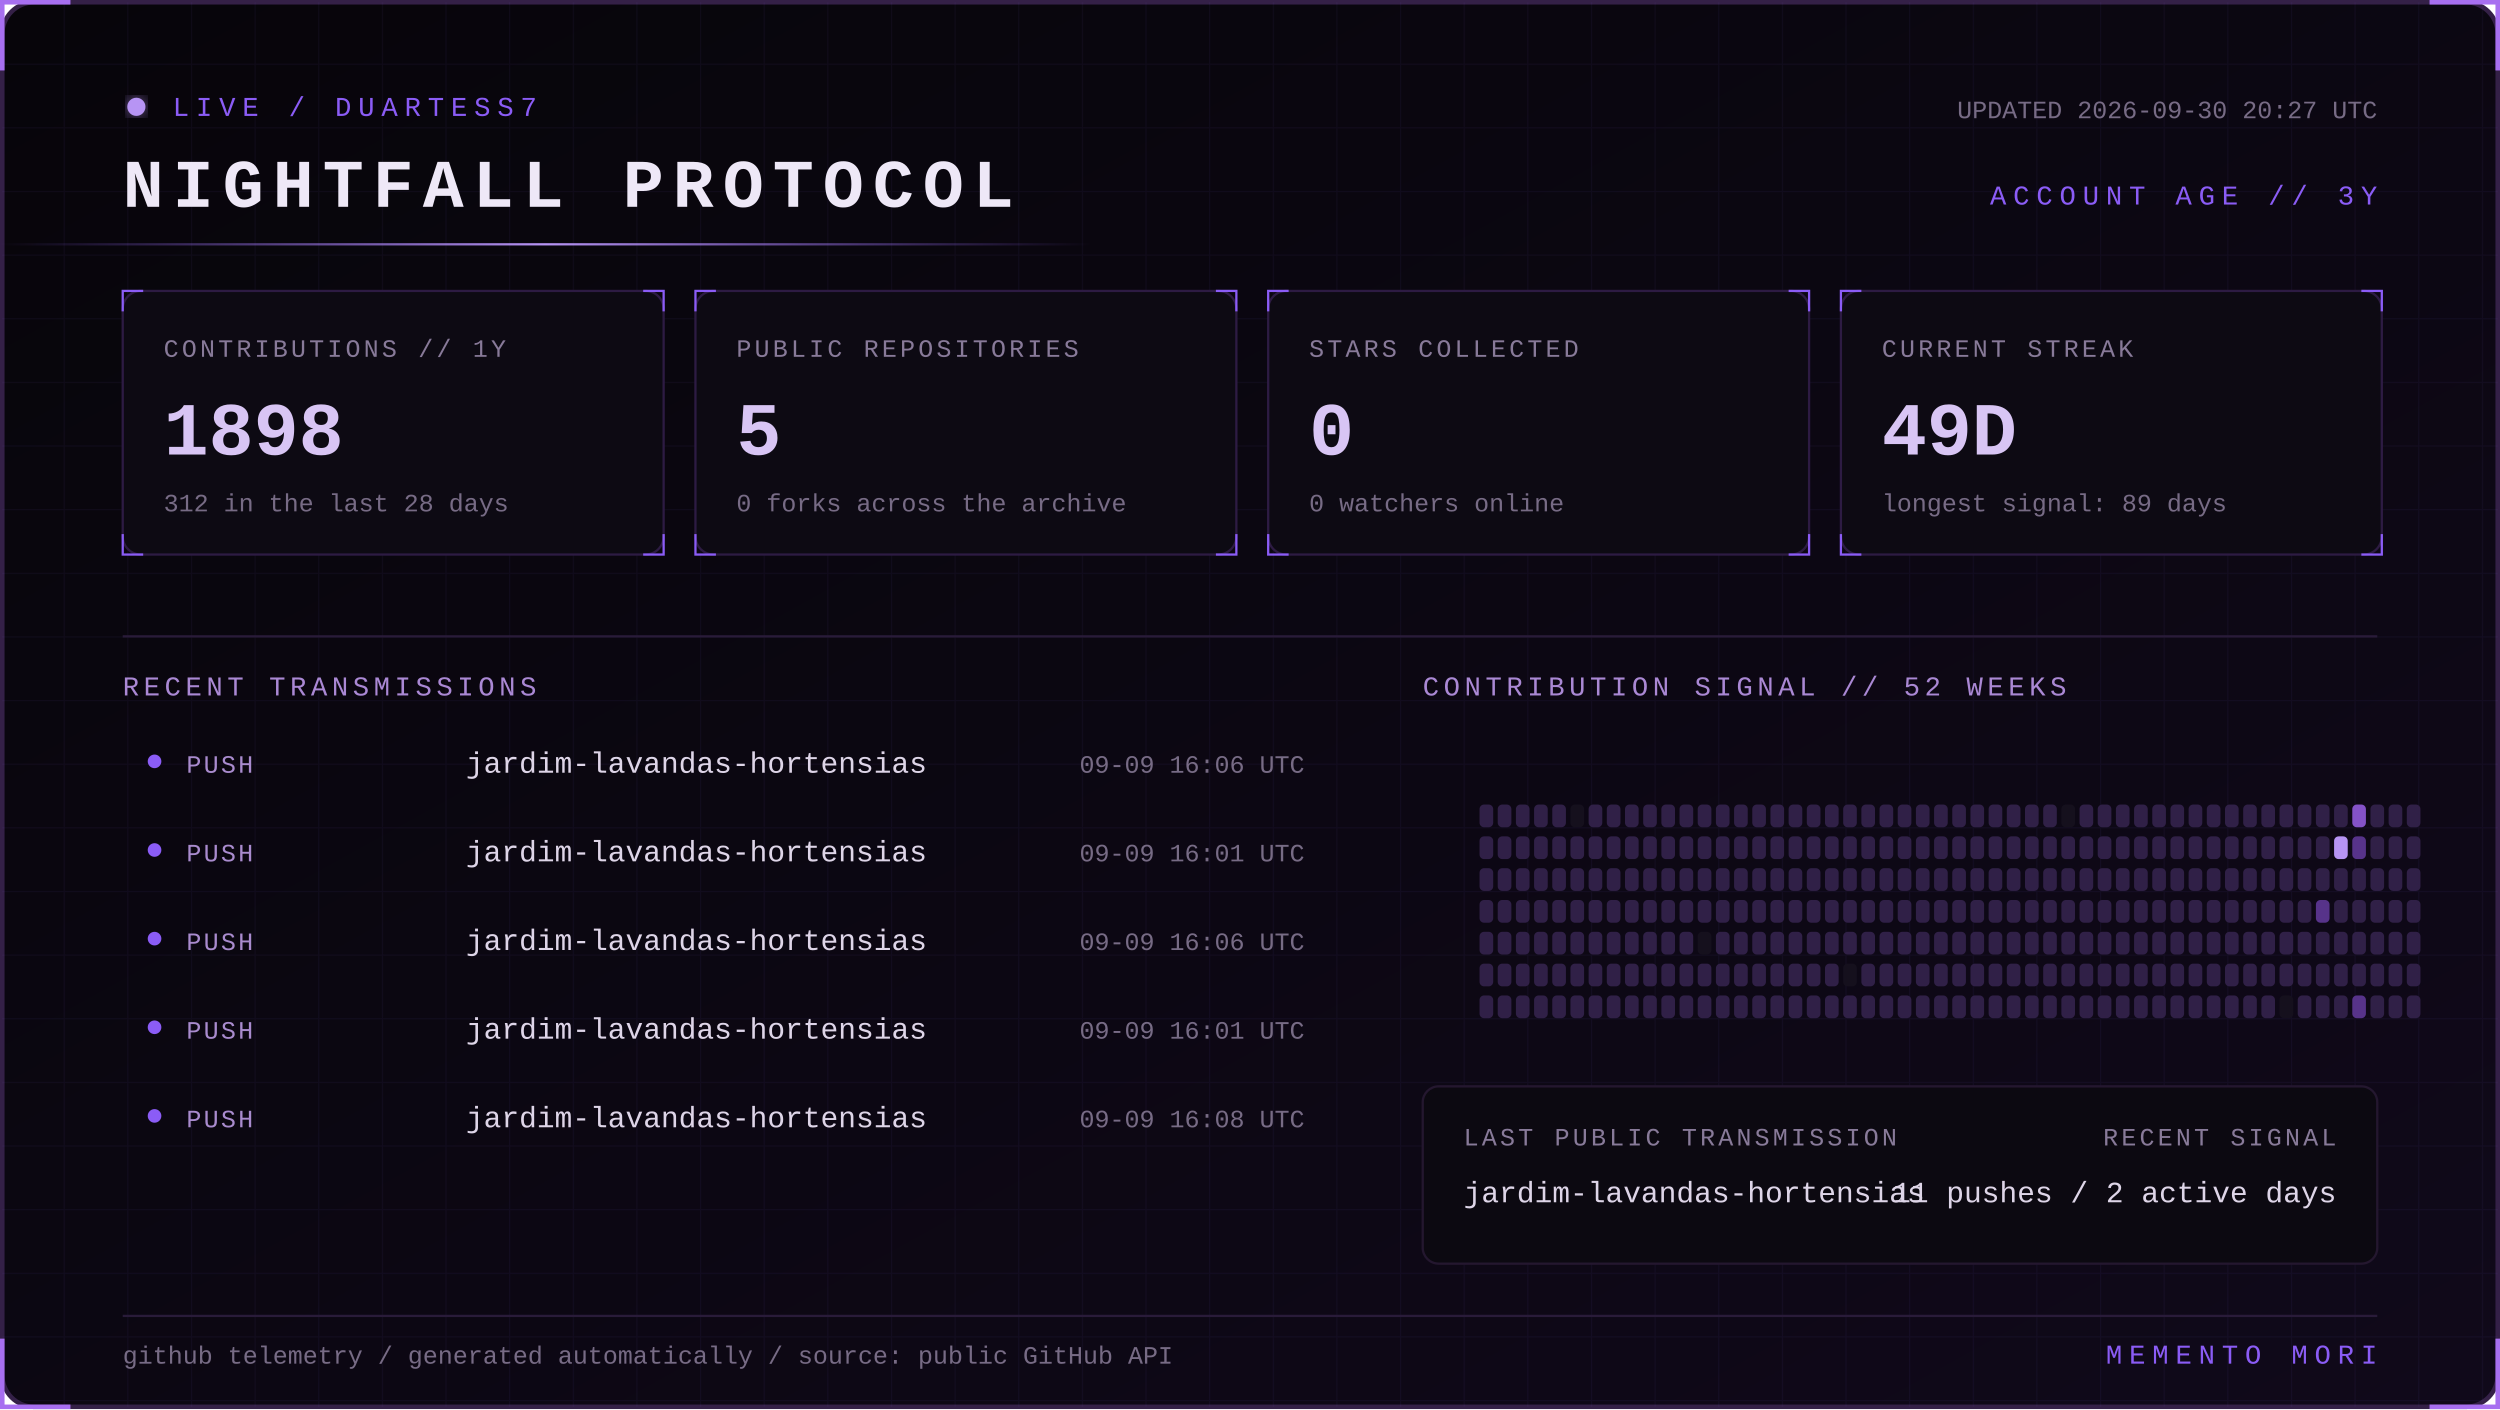
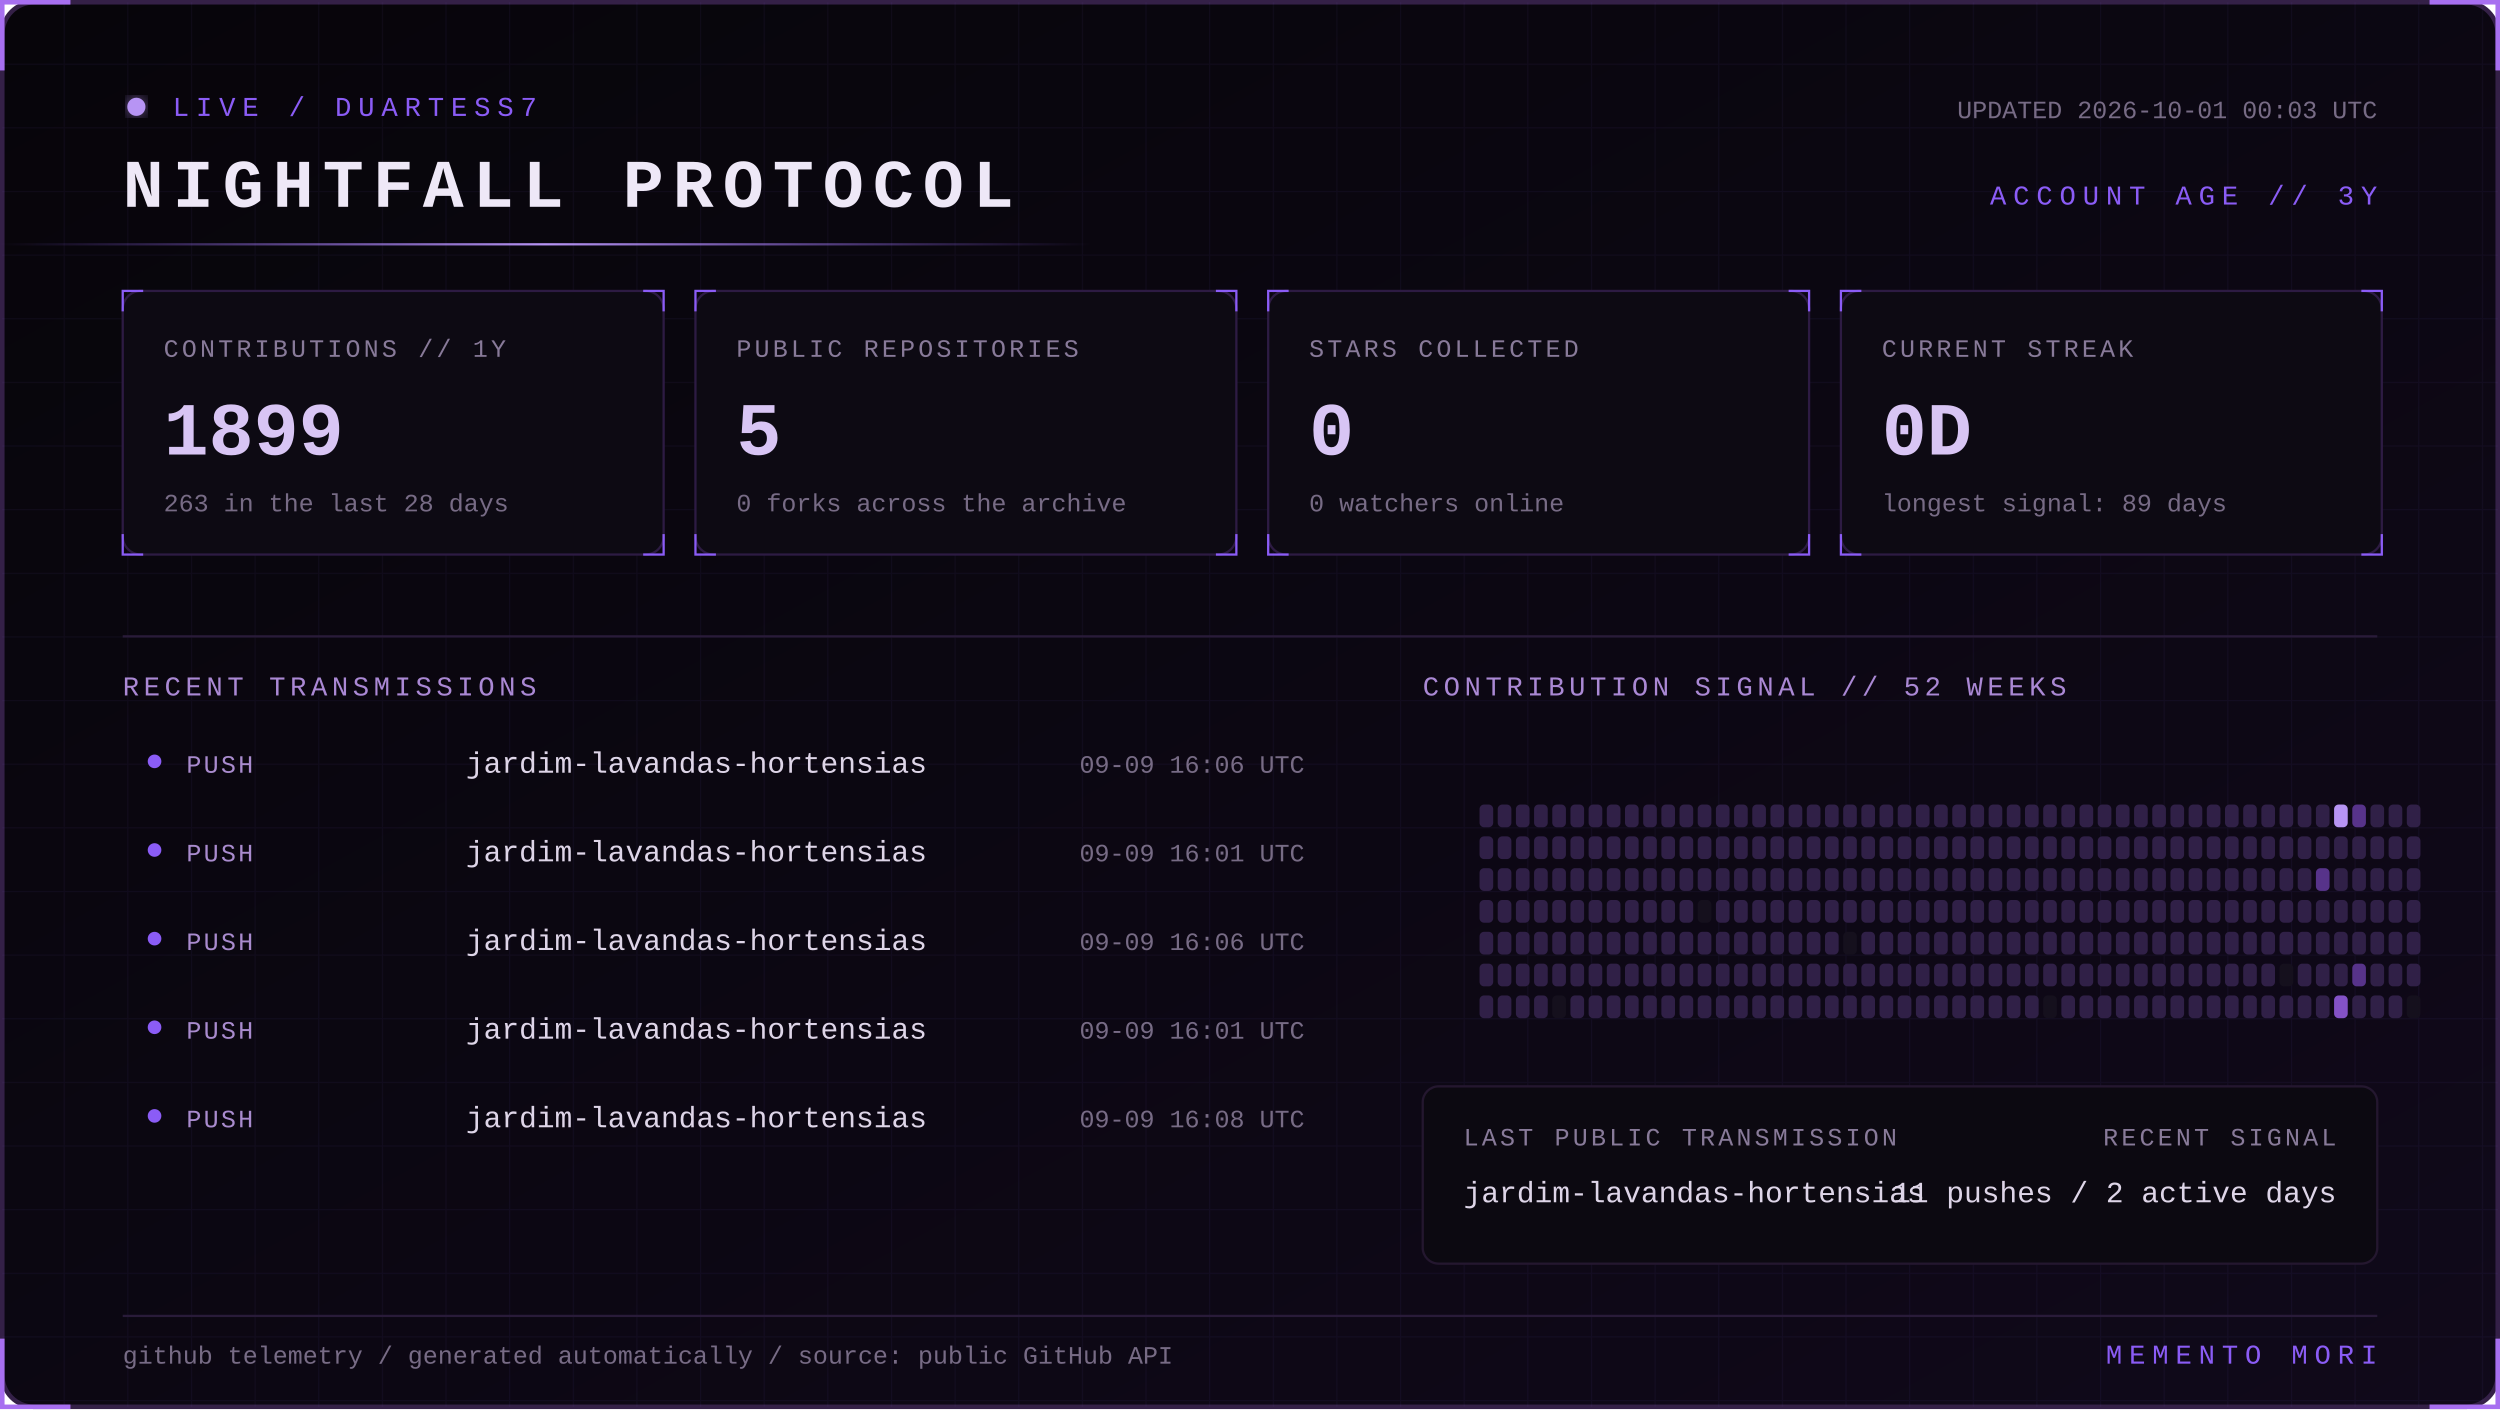
<svg xmlns="http://www.w3.org/2000/svg" width="1100" height="620" viewBox="0 0 1100 620" role="img" aria-labelledby="title desc">
  <defs>
    <linearGradient id="bg" x1="0" y1="0" x2="1" y2="1">
      <stop stop-color="#07050a" />
      <stop offset="1" stop-color="#10091a" />
    </linearGradient>
    <linearGradient id="beam">
      <stop stop-color="#8b5cf6" stop-opacity="0" />
      <stop offset=".5" stop-color="#b794f4" />
      <stop offset="1" stop-color="#8b5cf6" stop-opacity="0" />
    </linearGradient>
    <filter id="glow">
      <feGaussianBlur stdDeviation="4" result="b" />
      <feMerge>
        <feMergeNode in="b" />
        <feMergeNode in="SourceGraphic" />
      </feMerge>
    </filter>
    <pattern id="grid" width="28" height="28" patternUnits="userSpaceOnUse">
      <path d="M28 0H0V28" fill="none" stroke="#8b5cf6" stroke-opacity=".055" />
    </pattern>
    <style>
      text { font-family: Consolas, 'Courier New', monospace; }
      .kicker { fill:#8b5cf6; font-size:12px; letter-spacing:3px; }
      .title { fill:#eee8f7; font-size:30px; font-weight:700; letter-spacing:4px; }
      .label { fill:#887a99; font-size:11px; letter-spacing:1.4px; }
      .value { fill:#d8c5f4; font-size:33px; font-weight:700; }
      .detail,.pct { fill:#776b85; font-size:11px; }
      .section { fill:#aa88d4; font-size:12px; letter-spacing:2px; }
      .lang { fill:#ded5e8; font-size:13px; }
      .event { fill:#a98bce; font-size:11px; letter-spacing:1px; }
      .scan { animation:scan 5s linear infinite; }
      .blink { animation:blink 1.6s step-end infinite; }
      @keyframes scan { from { transform:translateX(-500px) } to { transform:translateX(1100px) } }
      @keyframes blink { 50% { opacity:.25 } }
    </style>
  </defs>
  <rect x="1" y="1" width="1098" height="618" rx="14" fill="url(#bg)" stroke="#342047" stroke-width="2" />
  <rect x="1" y="1" width="1098" height="618" rx="14" fill="url(#grid)" />
  <path d="M31 1H1v30 M1069 1h30v30 M1099 589v30h-30 M31 619H1v-30" stroke="#a76ff0" stroke-width="2" fill="none" />
  <g transform="translate(54 42)">
    <circle cx="6" cy="5" r="4" fill="#b794f4" filter="url(#glow)" class="blink" />
    <text x="22" y="9" class="kicker">LIVE / DUARTESS7</text>
    <text y="49" class="title">NIGHTFALL PROTOCOL</text>
-     <text x="992" y="10" text-anchor="end" class="detail">UPDATED 2026-09-30 20:27 UTC</text>
+     <text x="992" y="10" text-anchor="end" class="detail">UPDATED 2026-10-01 00:03 UTC</text>
    <text x="992" y="48" text-anchor="end" class="kicker">ACCOUNT AGE // 3Y</text>
  </g>
  <rect y="107" width="480" height="1" fill="url(#beam)" class="scan" />
  <g transform="translate(54 128)">
    <rect width="238" height="116" rx="8" fill="#0d0a13" stroke="#2d1b43" />
    <path d="M0 9V0h9 M229 0h9v9 M238 107v9h-9 M9 116H0v-9" stroke="#8b5cf6" fill="none" />
    <text x="18" y="29" class="label">CONTRIBUTIONS // 1Y</text>
-     <text x="18" y="72" class="value">1898</text>
-     <text x="18" y="97" class="detail">312 in the last 28 days</text>
+     <text x="18" y="72" class="value">1899</text>
+     <text x="18" y="97" class="detail">263 in the last 28 days</text>
  </g>
  <g transform="translate(306 128)">
    <rect width="238" height="116" rx="8" fill="#0d0a13" stroke="#2d1b43" />
    <path d="M0 9V0h9 M229 0h9v9 M238 107v9h-9 M9 116H0v-9" stroke="#8b5cf6" fill="none" />
    <text x="18" y="29" class="label">PUBLIC REPOSITORIES</text>
    <text x="18" y="72" class="value">5</text>
    <text x="18" y="97" class="detail">0 forks across the archive</text>
  </g>
  <g transform="translate(558 128)">
    <rect width="238" height="116" rx="8" fill="#0d0a13" stroke="#2d1b43" />
    <path d="M0 9V0h9 M229 0h9v9 M238 107v9h-9 M9 116H0v-9" stroke="#8b5cf6" fill="none" />
    <text x="18" y="29" class="label">STARS COLLECTED</text>
    <text x="18" y="72" class="value">0</text>
    <text x="18" y="97" class="detail">0 watchers online</text>
  </g>
  <g transform="translate(810 128)">
    <rect width="238" height="116" rx="8" fill="#0d0a13" stroke="#2d1b43" />
    <path d="M0 9V0h9 M229 0h9v9 M238 107v9h-9 M9 116H0v-9" stroke="#8b5cf6" fill="none" />
    <text x="18" y="29" class="label">CURRENT STREAK</text>
-     <text x="18" y="72" class="value">49D</text>
+     <text x="18" y="72" class="value">0D</text>
    <text x="18" y="97" class="detail">longest signal: 89 days</text>
  </g>
  <path d="M54 280H1046" stroke="#291b39" />
  <text x="54" y="306" class="section">RECENT TRANSMISSIONS</text>
  <text x="626" y="306" class="section">CONTRIBUTION SIGNAL // 52 WEEKS</text>
  <circle cx="68" cy="335" r="3" fill="#8b5cf6" />
  <text x="82" y="340" class="event">PUSH</text>
  <text x="205" y="340" class="lang">jardim-lavandas-hortensias</text>
  <text x="574" y="340" text-anchor="end" class="pct">09-09 16:06 UTC</text>
  <circle cx="68" cy="374" r="3" fill="#8b5cf6" />
  <text x="82" y="379" class="event">PUSH</text>
  <text x="205" y="379" class="lang">jardim-lavandas-hortensias</text>
  <text x="574" y="379" text-anchor="end" class="pct">09-09 16:01 UTC</text>
  <circle cx="68" cy="413" r="3" fill="#8b5cf6" />
  <text x="82" y="418" class="event">PUSH</text>
  <text x="205" y="418" class="lang">jardim-lavandas-hortensias</text>
  <text x="574" y="418" text-anchor="end" class="pct">09-09 16:06 UTC</text>
  <circle cx="68" cy="452" r="3" fill="#8b5cf6" />
  <text x="82" y="457" class="event">PUSH</text>
  <text x="205" y="457" class="lang">jardim-lavandas-hortensias</text>
  <text x="574" y="457" text-anchor="end" class="pct">09-09 16:01 UTC</text>
  <circle cx="68" cy="491" r="3" fill="#8b5cf6" />
  <text x="82" y="496" class="event">PUSH</text>
  <text x="205" y="496" class="lang">jardim-lavandas-hortensias</text>
  <text x="574" y="496" text-anchor="end" class="pct">09-09 16:08 UTC</text>
  <g>
    <rect x="651" y="354" width="6" height="10" rx="2" fill="#302047" />
    <rect x="651" y="368" width="6" height="10" rx="2" fill="#302047" />
    <rect x="651" y="382" width="6" height="10" rx="2" fill="#302047" />
    <rect x="651" y="396" width="6" height="10" rx="2" fill="#302047" />
    <rect x="651" y="410" width="6" height="10" rx="2" fill="#302047" />
    <rect x="651" y="424" width="6" height="10" rx="2" fill="#302047" />
    <rect x="651" y="438" width="6" height="10" rx="2" fill="#302047" />
    <rect x="659" y="354" width="6" height="10" rx="2" fill="#302047" />
    <rect x="659" y="368" width="6" height="10" rx="2" fill="#302047" />
    <rect x="659" y="382" width="6" height="10" rx="2" fill="#302047" />
    <rect x="659" y="396" width="6" height="10" rx="2" fill="#302047" />
    <rect x="659" y="410" width="6" height="10" rx="2" fill="#302047" />
    <rect x="659" y="424" width="6" height="10" rx="2" fill="#302047" />
    <rect x="659" y="438" width="6" height="10" rx="2" fill="#302047" />
    <rect x="667" y="354" width="6" height="10" rx="2" fill="#302047" />
    <rect x="667" y="368" width="6" height="10" rx="2" fill="#302047" />
    <rect x="667" y="382" width="6" height="10" rx="2" fill="#302047" />
    <rect x="667" y="396" width="6" height="10" rx="2" fill="#302047" />
    <rect x="667" y="410" width="6" height="10" rx="2" fill="#302047" />
    <rect x="667" y="424" width="6" height="10" rx="2" fill="#302047" />
    <rect x="667" y="438" width="6" height="10" rx="2" fill="#302047" />
    <rect x="675" y="354" width="6" height="10" rx="2" fill="#302047" />
    <rect x="675" y="368" width="6" height="10" rx="2" fill="#302047" />
    <rect x="675" y="382" width="6" height="10" rx="2" fill="#302047" />
    <rect x="675" y="396" width="6" height="10" rx="2" fill="#302047" />
    <rect x="675" y="410" width="6" height="10" rx="2" fill="#302047" />
    <rect x="675" y="424" width="6" height="10" rx="2" fill="#302047" />
    <rect x="675" y="438" width="6" height="10" rx="2" fill="#302047" />
    <rect x="683" y="354" width="6" height="10" rx="2" fill="#302047" />
    <rect x="683" y="368" width="6" height="10" rx="2" fill="#302047" />
    <rect x="683" y="382" width="6" height="10" rx="2" fill="#302047" />
    <rect x="683" y="396" width="6" height="10" rx="2" fill="#302047" />
    <rect x="683" y="410" width="6" height="10" rx="2" fill="#302047" />
    <rect x="683" y="424" width="6" height="10" rx="2" fill="#302047" />
-     <rect x="683" y="438" width="6" height="10" rx="2" fill="#302047" />
-     <rect x="691" y="354" width="6" height="10" rx="2" fill="#15101d" />
+     <rect x="683" y="438" width="6" height="10" rx="2" fill="#15101d" />
+     <rect x="691" y="354" width="6" height="10" rx="2" fill="#302047" />
    <rect x="691" y="368" width="6" height="10" rx="2" fill="#302047" />
    <rect x="691" y="382" width="6" height="10" rx="2" fill="#302047" />
    <rect x="691" y="396" width="6" height="10" rx="2" fill="#302047" />
    <rect x="691" y="410" width="6" height="10" rx="2" fill="#302047" />
    <rect x="691" y="424" width="6" height="10" rx="2" fill="#302047" />
    <rect x="691" y="438" width="6" height="10" rx="2" fill="#302047" />
    <rect x="699" y="354" width="6" height="10" rx="2" fill="#302047" />
    <rect x="699" y="368" width="6" height="10" rx="2" fill="#302047" />
    <rect x="699" y="382" width="6" height="10" rx="2" fill="#302047" />
    <rect x="699" y="396" width="6" height="10" rx="2" fill="#302047" />
    <rect x="699" y="410" width="6" height="10" rx="2" fill="#302047" />
    <rect x="699" y="424" width="6" height="10" rx="2" fill="#302047" />
    <rect x="699" y="438" width="6" height="10" rx="2" fill="#302047" />
    <rect x="707" y="354" width="6" height="10" rx="2" fill="#302047" />
    <rect x="707" y="368" width="6" height="10" rx="2" fill="#302047" />
    <rect x="707" y="382" width="6" height="10" rx="2" fill="#302047" />
    <rect x="707" y="396" width="6" height="10" rx="2" fill="#302047" />
    <rect x="707" y="410" width="6" height="10" rx="2" fill="#302047" />
    <rect x="707" y="424" width="6" height="10" rx="2" fill="#302047" />
    <rect x="707" y="438" width="6" height="10" rx="2" fill="#302047" />
    <rect x="715" y="354" width="6" height="10" rx="2" fill="#302047" />
    <rect x="715" y="368" width="6" height="10" rx="2" fill="#302047" />
    <rect x="715" y="382" width="6" height="10" rx="2" fill="#302047" />
    <rect x="715" y="396" width="6" height="10" rx="2" fill="#302047" />
    <rect x="715" y="410" width="6" height="10" rx="2" fill="#302047" />
    <rect x="715" y="424" width="6" height="10" rx="2" fill="#302047" />
    <rect x="715" y="438" width="6" height="10" rx="2" fill="#302047" />
    <rect x="723" y="354" width="6" height="10" rx="2" fill="#302047" />
    <rect x="723" y="368" width="6" height="10" rx="2" fill="#302047" />
    <rect x="723" y="382" width="6" height="10" rx="2" fill="#302047" />
    <rect x="723" y="396" width="6" height="10" rx="2" fill="#302047" />
    <rect x="723" y="410" width="6" height="10" rx="2" fill="#302047" />
    <rect x="723" y="424" width="6" height="10" rx="2" fill="#302047" />
    <rect x="723" y="438" width="6" height="10" rx="2" fill="#302047" />
    <rect x="731" y="354" width="6" height="10" rx="2" fill="#302047" />
    <rect x="731" y="368" width="6" height="10" rx="2" fill="#302047" />
    <rect x="731" y="382" width="6" height="10" rx="2" fill="#302047" />
    <rect x="731" y="396" width="6" height="10" rx="2" fill="#302047" />
    <rect x="731" y="410" width="6" height="10" rx="2" fill="#302047" />
    <rect x="731" y="424" width="6" height="10" rx="2" fill="#302047" />
    <rect x="731" y="438" width="6" height="10" rx="2" fill="#302047" />
    <rect x="739" y="354" width="6" height="10" rx="2" fill="#302047" />
    <rect x="739" y="368" width="6" height="10" rx="2" fill="#302047" />
    <rect x="739" y="382" width="6" height="10" rx="2" fill="#302047" />
    <rect x="739" y="396" width="6" height="10" rx="2" fill="#302047" />
    <rect x="739" y="410" width="6" height="10" rx="2" fill="#302047" />
    <rect x="739" y="424" width="6" height="10" rx="2" fill="#302047" />
    <rect x="739" y="438" width="6" height="10" rx="2" fill="#302047" />
    <rect x="747" y="354" width="6" height="10" rx="2" fill="#302047" />
    <rect x="747" y="368" width="6" height="10" rx="2" fill="#302047" />
    <rect x="747" y="382" width="6" height="10" rx="2" fill="#302047" />
-     <rect x="747" y="396" width="6" height="10" rx="2" fill="#302047" />
-     <rect x="747" y="410" width="6" height="10" rx="2" fill="#15101d" />
+     <rect x="747" y="396" width="6" height="10" rx="2" fill="#15101d" />
+     <rect x="747" y="410" width="6" height="10" rx="2" fill="#302047" />
    <rect x="747" y="424" width="6" height="10" rx="2" fill="#302047" />
    <rect x="747" y="438" width="6" height="10" rx="2" fill="#302047" />
    <rect x="755" y="354" width="6" height="10" rx="2" fill="#302047" />
    <rect x="755" y="368" width="6" height="10" rx="2" fill="#302047" />
    <rect x="755" y="382" width="6" height="10" rx="2" fill="#302047" />
    <rect x="755" y="396" width="6" height="10" rx="2" fill="#302047" />
    <rect x="755" y="410" width="6" height="10" rx="2" fill="#302047" />
    <rect x="755" y="424" width="6" height="10" rx="2" fill="#302047" />
    <rect x="755" y="438" width="6" height="10" rx="2" fill="#302047" />
    <rect x="763" y="354" width="6" height="10" rx="2" fill="#302047" />
    <rect x="763" y="368" width="6" height="10" rx="2" fill="#302047" />
    <rect x="763" y="382" width="6" height="10" rx="2" fill="#302047" />
    <rect x="763" y="396" width="6" height="10" rx="2" fill="#302047" />
    <rect x="763" y="410" width="6" height="10" rx="2" fill="#302047" />
    <rect x="763" y="424" width="6" height="10" rx="2" fill="#302047" />
    <rect x="763" y="438" width="6" height="10" rx="2" fill="#302047" />
    <rect x="771" y="354" width="6" height="10" rx="2" fill="#302047" />
    <rect x="771" y="368" width="6" height="10" rx="2" fill="#302047" />
    <rect x="771" y="382" width="6" height="10" rx="2" fill="#302047" />
    <rect x="771" y="396" width="6" height="10" rx="2" fill="#302047" />
    <rect x="771" y="410" width="6" height="10" rx="2" fill="#302047" />
    <rect x="771" y="424" width="6" height="10" rx="2" fill="#302047" />
    <rect x="771" y="438" width="6" height="10" rx="2" fill="#302047" />
    <rect x="779" y="354" width="6" height="10" rx="2" fill="#302047" />
    <rect x="779" y="368" width="6" height="10" rx="2" fill="#302047" />
    <rect x="779" y="382" width="6" height="10" rx="2" fill="#302047" />
    <rect x="779" y="396" width="6" height="10" rx="2" fill="#302047" />
    <rect x="779" y="410" width="6" height="10" rx="2" fill="#302047" />
    <rect x="779" y="424" width="6" height="10" rx="2" fill="#302047" />
    <rect x="779" y="438" width="6" height="10" rx="2" fill="#302047" />
    <rect x="787" y="354" width="6" height="10" rx="2" fill="#302047" />
    <rect x="787" y="368" width="6" height="10" rx="2" fill="#302047" />
    <rect x="787" y="382" width="6" height="10" rx="2" fill="#302047" />
    <rect x="787" y="396" width="6" height="10" rx="2" fill="#302047" />
    <rect x="787" y="410" width="6" height="10" rx="2" fill="#302047" />
    <rect x="787" y="424" width="6" height="10" rx="2" fill="#302047" />
    <rect x="787" y="438" width="6" height="10" rx="2" fill="#302047" />
    <rect x="795" y="354" width="6" height="10" rx="2" fill="#302047" />
    <rect x="795" y="368" width="6" height="10" rx="2" fill="#302047" />
    <rect x="795" y="382" width="6" height="10" rx="2" fill="#302047" />
    <rect x="795" y="396" width="6" height="10" rx="2" fill="#302047" />
    <rect x="795" y="410" width="6" height="10" rx="2" fill="#302047" />
    <rect x="795" y="424" width="6" height="10" rx="2" fill="#302047" />
    <rect x="795" y="438" width="6" height="10" rx="2" fill="#302047" />
    <rect x="803" y="354" width="6" height="10" rx="2" fill="#302047" />
    <rect x="803" y="368" width="6" height="10" rx="2" fill="#302047" />
    <rect x="803" y="382" width="6" height="10" rx="2" fill="#302047" />
    <rect x="803" y="396" width="6" height="10" rx="2" fill="#302047" />
    <rect x="803" y="410" width="6" height="10" rx="2" fill="#302047" />
    <rect x="803" y="424" width="6" height="10" rx="2" fill="#302047" />
    <rect x="803" y="438" width="6" height="10" rx="2" fill="#302047" />
    <rect x="811" y="354" width="6" height="10" rx="2" fill="#302047" />
    <rect x="811" y="368" width="6" height="10" rx="2" fill="#302047" />
    <rect x="811" y="382" width="6" height="10" rx="2" fill="#302047" />
    <rect x="811" y="396" width="6" height="10" rx="2" fill="#302047" />
-     <rect x="811" y="410" width="6" height="10" rx="2" fill="#302047" />
-     <rect x="811" y="424" width="6" height="10" rx="2" fill="#15101d" />
+     <rect x="811" y="410" width="6" height="10" rx="2" fill="#15101d" />
+     <rect x="811" y="424" width="6" height="10" rx="2" fill="#302047" />
    <rect x="811" y="438" width="6" height="10" rx="2" fill="#302047" />
    <rect x="819" y="354" width="6" height="10" rx="2" fill="#302047" />
    <rect x="819" y="368" width="6" height="10" rx="2" fill="#302047" />
    <rect x="819" y="382" width="6" height="10" rx="2" fill="#302047" />
    <rect x="819" y="396" width="6" height="10" rx="2" fill="#302047" />
    <rect x="819" y="410" width="6" height="10" rx="2" fill="#302047" />
    <rect x="819" y="424" width="6" height="10" rx="2" fill="#302047" />
    <rect x="819" y="438" width="6" height="10" rx="2" fill="#302047" />
    <rect x="827" y="354" width="6" height="10" rx="2" fill="#302047" />
    <rect x="827" y="368" width="6" height="10" rx="2" fill="#302047" />
    <rect x="827" y="382" width="6" height="10" rx="2" fill="#302047" />
    <rect x="827" y="396" width="6" height="10" rx="2" fill="#302047" />
    <rect x="827" y="410" width="6" height="10" rx="2" fill="#302047" />
    <rect x="827" y="424" width="6" height="10" rx="2" fill="#302047" />
    <rect x="827" y="438" width="6" height="10" rx="2" fill="#302047" />
    <rect x="835" y="354" width="6" height="10" rx="2" fill="#302047" />
    <rect x="835" y="368" width="6" height="10" rx="2" fill="#302047" />
    <rect x="835" y="382" width="6" height="10" rx="2" fill="#302047" />
    <rect x="835" y="396" width="6" height="10" rx="2" fill="#302047" />
    <rect x="835" y="410" width="6" height="10" rx="2" fill="#302047" />
    <rect x="835" y="424" width="6" height="10" rx="2" fill="#302047" />
    <rect x="835" y="438" width="6" height="10" rx="2" fill="#302047" />
    <rect x="843" y="354" width="6" height="10" rx="2" fill="#302047" />
    <rect x="843" y="368" width="6" height="10" rx="2" fill="#302047" />
    <rect x="843" y="382" width="6" height="10" rx="2" fill="#302047" />
    <rect x="843" y="396" width="6" height="10" rx="2" fill="#302047" />
    <rect x="843" y="410" width="6" height="10" rx="2" fill="#302047" />
    <rect x="843" y="424" width="6" height="10" rx="2" fill="#302047" />
    <rect x="843" y="438" width="6" height="10" rx="2" fill="#302047" />
    <rect x="851" y="354" width="6" height="10" rx="2" fill="#302047" />
    <rect x="851" y="368" width="6" height="10" rx="2" fill="#302047" />
    <rect x="851" y="382" width="6" height="10" rx="2" fill="#302047" />
    <rect x="851" y="396" width="6" height="10" rx="2" fill="#302047" />
    <rect x="851" y="410" width="6" height="10" rx="2" fill="#302047" />
    <rect x="851" y="424" width="6" height="10" rx="2" fill="#302047" />
    <rect x="851" y="438" width="6" height="10" rx="2" fill="#302047" />
    <rect x="859" y="354" width="6" height="10" rx="2" fill="#302047" />
    <rect x="859" y="368" width="6" height="10" rx="2" fill="#302047" />
    <rect x="859" y="382" width="6" height="10" rx="2" fill="#302047" />
    <rect x="859" y="396" width="6" height="10" rx="2" fill="#302047" />
    <rect x="859" y="410" width="6" height="10" rx="2" fill="#302047" />
    <rect x="859" y="424" width="6" height="10" rx="2" fill="#302047" />
    <rect x="859" y="438" width="6" height="10" rx="2" fill="#302047" />
    <rect x="867" y="354" width="6" height="10" rx="2" fill="#302047" />
    <rect x="867" y="368" width="6" height="10" rx="2" fill="#302047" />
    <rect x="867" y="382" width="6" height="10" rx="2" fill="#302047" />
    <rect x="867" y="396" width="6" height="10" rx="2" fill="#302047" />
    <rect x="867" y="410" width="6" height="10" rx="2" fill="#302047" />
    <rect x="867" y="424" width="6" height="10" rx="2" fill="#302047" />
    <rect x="867" y="438" width="6" height="10" rx="2" fill="#302047" />
    <rect x="875" y="354" width="6" height="10" rx="2" fill="#302047" />
    <rect x="875" y="368" width="6" height="10" rx="2" fill="#302047" />
    <rect x="875" y="382" width="6" height="10" rx="2" fill="#302047" />
    <rect x="875" y="396" width="6" height="10" rx="2" fill="#302047" />
    <rect x="875" y="410" width="6" height="10" rx="2" fill="#302047" />
    <rect x="875" y="424" width="6" height="10" rx="2" fill="#302047" />
    <rect x="875" y="438" width="6" height="10" rx="2" fill="#302047" />
    <rect x="883" y="354" width="6" height="10" rx="2" fill="#302047" />
    <rect x="883" y="368" width="6" height="10" rx="2" fill="#302047" />
    <rect x="883" y="382" width="6" height="10" rx="2" fill="#302047" />
    <rect x="883" y="396" width="6" height="10" rx="2" fill="#302047" />
    <rect x="883" y="410" width="6" height="10" rx="2" fill="#302047" />
    <rect x="883" y="424" width="6" height="10" rx="2" fill="#302047" />
    <rect x="883" y="438" width="6" height="10" rx="2" fill="#302047" />
    <rect x="891" y="354" width="6" height="10" rx="2" fill="#302047" />
    <rect x="891" y="368" width="6" height="10" rx="2" fill="#302047" />
    <rect x="891" y="382" width="6" height="10" rx="2" fill="#302047" />
    <rect x="891" y="396" width="6" height="10" rx="2" fill="#302047" />
    <rect x="891" y="410" width="6" height="10" rx="2" fill="#302047" />
    <rect x="891" y="424" width="6" height="10" rx="2" fill="#302047" />
    <rect x="891" y="438" width="6" height="10" rx="2" fill="#302047" />
    <rect x="899" y="354" width="6" height="10" rx="2" fill="#302047" />
    <rect x="899" y="368" width="6" height="10" rx="2" fill="#302047" />
    <rect x="899" y="382" width="6" height="10" rx="2" fill="#302047" />
    <rect x="899" y="396" width="6" height="10" rx="2" fill="#302047" />
    <rect x="899" y="410" width="6" height="10" rx="2" fill="#302047" />
    <rect x="899" y="424" width="6" height="10" rx="2" fill="#302047" />
-     <rect x="899" y="438" width="6" height="10" rx="2" fill="#302047" />
-     <rect x="907" y="354" width="6" height="10" rx="2" fill="#15101d" />
+     <rect x="899" y="438" width="6" height="10" rx="2" fill="#15101d" />
+     <rect x="907" y="354" width="6" height="10" rx="2" fill="#302047" />
    <rect x="907" y="368" width="6" height="10" rx="2" fill="#302047" />
    <rect x="907" y="382" width="6" height="10" rx="2" fill="#302047" />
    <rect x="907" y="396" width="6" height="10" rx="2" fill="#302047" />
    <rect x="907" y="410" width="6" height="10" rx="2" fill="#302047" />
    <rect x="907" y="424" width="6" height="10" rx="2" fill="#302047" />
    <rect x="907" y="438" width="6" height="10" rx="2" fill="#302047" />
    <rect x="915" y="354" width="6" height="10" rx="2" fill="#302047" />
    <rect x="915" y="368" width="6" height="10" rx="2" fill="#302047" />
    <rect x="915" y="382" width="6" height="10" rx="2" fill="#302047" />
    <rect x="915" y="396" width="6" height="10" rx="2" fill="#302047" />
    <rect x="915" y="410" width="6" height="10" rx="2" fill="#302047" />
    <rect x="915" y="424" width="6" height="10" rx="2" fill="#302047" />
    <rect x="915" y="438" width="6" height="10" rx="2" fill="#302047" />
    <rect x="923" y="354" width="6" height="10" rx="2" fill="#302047" />
    <rect x="923" y="368" width="6" height="10" rx="2" fill="#302047" />
    <rect x="923" y="382" width="6" height="10" rx="2" fill="#302047" />
    <rect x="923" y="396" width="6" height="10" rx="2" fill="#302047" />
    <rect x="923" y="410" width="6" height="10" rx="2" fill="#302047" />
    <rect x="923" y="424" width="6" height="10" rx="2" fill="#302047" />
    <rect x="923" y="438" width="6" height="10" rx="2" fill="#302047" />
    <rect x="931" y="354" width="6" height="10" rx="2" fill="#302047" />
    <rect x="931" y="368" width="6" height="10" rx="2" fill="#302047" />
    <rect x="931" y="382" width="6" height="10" rx="2" fill="#302047" />
    <rect x="931" y="396" width="6" height="10" rx="2" fill="#302047" />
    <rect x="931" y="410" width="6" height="10" rx="2" fill="#302047" />
    <rect x="931" y="424" width="6" height="10" rx="2" fill="#302047" />
    <rect x="931" y="438" width="6" height="10" rx="2" fill="#302047" />
    <rect x="939" y="354" width="6" height="10" rx="2" fill="#302047" />
    <rect x="939" y="368" width="6" height="10" rx="2" fill="#302047" />
    <rect x="939" y="382" width="6" height="10" rx="2" fill="#302047" />
    <rect x="939" y="396" width="6" height="10" rx="2" fill="#302047" />
    <rect x="939" y="410" width="6" height="10" rx="2" fill="#302047" />
    <rect x="939" y="424" width="6" height="10" rx="2" fill="#302047" />
    <rect x="939" y="438" width="6" height="10" rx="2" fill="#302047" />
    <rect x="947" y="354" width="6" height="10" rx="2" fill="#302047" />
    <rect x="947" y="368" width="6" height="10" rx="2" fill="#302047" />
    <rect x="947" y="382" width="6" height="10" rx="2" fill="#302047" />
    <rect x="947" y="396" width="6" height="10" rx="2" fill="#302047" />
    <rect x="947" y="410" width="6" height="10" rx="2" fill="#302047" />
    <rect x="947" y="424" width="6" height="10" rx="2" fill="#302047" />
    <rect x="947" y="438" width="6" height="10" rx="2" fill="#302047" />
    <rect x="955" y="354" width="6" height="10" rx="2" fill="#302047" />
    <rect x="955" y="368" width="6" height="10" rx="2" fill="#302047" />
    <rect x="955" y="382" width="6" height="10" rx="2" fill="#302047" />
    <rect x="955" y="396" width="6" height="10" rx="2" fill="#302047" />
    <rect x="955" y="410" width="6" height="10" rx="2" fill="#302047" />
    <rect x="955" y="424" width="6" height="10" rx="2" fill="#302047" />
    <rect x="955" y="438" width="6" height="10" rx="2" fill="#302047" />
    <rect x="963" y="354" width="6" height="10" rx="2" fill="#302047" />
    <rect x="963" y="368" width="6" height="10" rx="2" fill="#302047" />
    <rect x="963" y="382" width="6" height="10" rx="2" fill="#302047" />
    <rect x="963" y="396" width="6" height="10" rx="2" fill="#302047" />
    <rect x="963" y="410" width="6" height="10" rx="2" fill="#302047" />
    <rect x="963" y="424" width="6" height="10" rx="2" fill="#302047" />
    <rect x="963" y="438" width="6" height="10" rx="2" fill="#302047" />
    <rect x="971" y="354" width="6" height="10" rx="2" fill="#302047" />
    <rect x="971" y="368" width="6" height="10" rx="2" fill="#302047" />
    <rect x="971" y="382" width="6" height="10" rx="2" fill="#302047" />
    <rect x="971" y="396" width="6" height="10" rx="2" fill="#302047" />
    <rect x="971" y="410" width="6" height="10" rx="2" fill="#302047" />
    <rect x="971" y="424" width="6" height="10" rx="2" fill="#302047" />
    <rect x="971" y="438" width="6" height="10" rx="2" fill="#302047" />
    <rect x="979" y="354" width="6" height="10" rx="2" fill="#302047" />
    <rect x="979" y="368" width="6" height="10" rx="2" fill="#302047" />
    <rect x="979" y="382" width="6" height="10" rx="2" fill="#302047" />
    <rect x="979" y="396" width="6" height="10" rx="2" fill="#302047" />
    <rect x="979" y="410" width="6" height="10" rx="2" fill="#302047" />
    <rect x="979" y="424" width="6" height="10" rx="2" fill="#302047" />
    <rect x="979" y="438" width="6" height="10" rx="2" fill="#302047" />
    <rect x="987" y="354" width="6" height="10" rx="2" fill="#302047" />
    <rect x="987" y="368" width="6" height="10" rx="2" fill="#302047" />
    <rect x="987" y="382" width="6" height="10" rx="2" fill="#302047" />
    <rect x="987" y="396" width="6" height="10" rx="2" fill="#302047" />
    <rect x="987" y="410" width="6" height="10" rx="2" fill="#302047" />
    <rect x="987" y="424" width="6" height="10" rx="2" fill="#302047" />
    <rect x="987" y="438" width="6" height="10" rx="2" fill="#302047" />
    <rect x="995" y="354" width="6" height="10" rx="2" fill="#302047" />
    <rect x="995" y="368" width="6" height="10" rx="2" fill="#302047" />
    <rect x="995" y="382" width="6" height="10" rx="2" fill="#302047" />
    <rect x="995" y="396" width="6" height="10" rx="2" fill="#302047" />
    <rect x="995" y="410" width="6" height="10" rx="2" fill="#302047" />
    <rect x="995" y="424" width="6" height="10" rx="2" fill="#302047" />
    <rect x="995" y="438" width="6" height="10" rx="2" fill="#302047" />
    <rect x="1003" y="354" width="6" height="10" rx="2" fill="#302047" />
    <rect x="1003" y="368" width="6" height="10" rx="2" fill="#302047" />
    <rect x="1003" y="382" width="6" height="10" rx="2" fill="#302047" />
    <rect x="1003" y="396" width="6" height="10" rx="2" fill="#302047" />
    <rect x="1003" y="410" width="6" height="10" rx="2" fill="#302047" />
-     <rect x="1003" y="424" width="6" height="10" rx="2" fill="#302047" />
-     <rect x="1003" y="438" width="6" height="10" rx="2" fill="#15101d" />
+     <rect x="1003" y="424" width="6" height="10" rx="2" fill="#15101d" />
+     <rect x="1003" y="438" width="6" height="10" rx="2" fill="#302047" />
    <rect x="1011" y="354" width="6" height="10" rx="2" fill="#302047" />
    <rect x="1011" y="368" width="6" height="10" rx="2" fill="#302047" />
    <rect x="1011" y="382" width="6" height="10" rx="2" fill="#302047" />
    <rect x="1011" y="396" width="6" height="10" rx="2" fill="#302047" />
    <rect x="1011" y="410" width="6" height="10" rx="2" fill="#302047" />
    <rect x="1011" y="424" width="6" height="10" rx="2" fill="#302047" />
    <rect x="1011" y="438" width="6" height="10" rx="2" fill="#302047" />
    <rect x="1019" y="354" width="6" height="10" rx="2" fill="#302047" />
    <rect x="1019" y="368" width="6" height="10" rx="2" fill="#302047" />
-     <rect x="1019" y="382" width="6" height="10" rx="2" fill="#302047" />
-     <rect x="1019" y="396" width="6" height="10" rx="2" fill="#57338a" />
+     <rect x="1019" y="382" width="6" height="10" rx="2" fill="#57338a" />
+     <rect x="1019" y="396" width="6" height="10" rx="2" fill="#302047" />
    <rect x="1019" y="410" width="6" height="10" rx="2" fill="#302047" />
    <rect x="1019" y="424" width="6" height="10" rx="2" fill="#302047" />
    <rect x="1019" y="438" width="6" height="10" rx="2" fill="#302047" />
-     <rect x="1027" y="354" width="6" height="10" rx="2" fill="#302047" />
-     <rect x="1027" y="368" width="6" height="10" rx="2" fill="#b794f4" />
+     <rect x="1027" y="354" width="6" height="10" rx="2" fill="#b794f4" />
+     <rect x="1027" y="368" width="6" height="10" rx="2" fill="#302047" />
    <rect x="1027" y="382" width="6" height="10" rx="2" fill="#302047" />
    <rect x="1027" y="396" width="6" height="10" rx="2" fill="#302047" />
    <rect x="1027" y="410" width="6" height="10" rx="2" fill="#302047" />
    <rect x="1027" y="424" width="6" height="10" rx="2" fill="#302047" />
-     <rect x="1027" y="438" width="6" height="10" rx="2" fill="#302047" />
-     <rect x="1035" y="354" width="6" height="10" rx="2" fill="#8452c7" />
-     <rect x="1035" y="368" width="6" height="10" rx="2" fill="#57338a" />
+     <rect x="1027" y="438" width="6" height="10" rx="2" fill="#8452c7" />
+     <rect x="1035" y="354" width="6" height="10" rx="2" fill="#57338a" />
+     <rect x="1035" y="368" width="6" height="10" rx="2" fill="#302047" />
    <rect x="1035" y="382" width="6" height="10" rx="2" fill="#302047" />
    <rect x="1035" y="396" width="6" height="10" rx="2" fill="#302047" />
    <rect x="1035" y="410" width="6" height="10" rx="2" fill="#302047" />
-     <rect x="1035" y="424" width="6" height="10" rx="2" fill="#302047" />
-     <rect x="1035" y="438" width="6" height="10" rx="2" fill="#57338a" />
+     <rect x="1035" y="424" width="6" height="10" rx="2" fill="#57338a" />
+     <rect x="1035" y="438" width="6" height="10" rx="2" fill="#302047" />
    <rect x="1043" y="354" width="6" height="10" rx="2" fill="#302047" />
    <rect x="1043" y="368" width="6" height="10" rx="2" fill="#302047" />
    <rect x="1043" y="382" width="6" height="10" rx="2" fill="#302047" />
    <rect x="1043" y="396" width="6" height="10" rx="2" fill="#302047" />
    <rect x="1043" y="410" width="6" height="10" rx="2" fill="#302047" />
    <rect x="1043" y="424" width="6" height="10" rx="2" fill="#302047" />
    <rect x="1043" y="438" width="6" height="10" rx="2" fill="#302047" />
    <rect x="1051" y="354" width="6" height="10" rx="2" fill="#302047" />
    <rect x="1051" y="368" width="6" height="10" rx="2" fill="#302047" />
    <rect x="1051" y="382" width="6" height="10" rx="2" fill="#302047" />
    <rect x="1051" y="396" width="6" height="10" rx="2" fill="#302047" />
    <rect x="1051" y="410" width="6" height="10" rx="2" fill="#302047" />
    <rect x="1051" y="424" width="6" height="10" rx="2" fill="#302047" />
    <rect x="1051" y="438" width="6" height="10" rx="2" fill="#302047" />
    <rect x="1059" y="354" width="6" height="10" rx="2" fill="#302047" />
    <rect x="1059" y="368" width="6" height="10" rx="2" fill="#302047" />
    <rect x="1059" y="382" width="6" height="10" rx="2" fill="#302047" />
    <rect x="1059" y="396" width="6" height="10" rx="2" fill="#302047" />
    <rect x="1059" y="410" width="6" height="10" rx="2" fill="#302047" />
    <rect x="1059" y="424" width="6" height="10" rx="2" fill="#302047" />
-     <rect x="1059" y="438" width="6" height="10" rx="2" fill="#302047" />
+     <rect x="1059" y="438" width="6" height="10" rx="2" fill="#15101d" />
  </g>
  <g transform="translate(626 478)">
    <rect width="420" height="78" rx="7" fill="#0c0911" stroke="#24172f" />
    <text x="18" y="26" class="label">LAST PUBLIC TRANSMISSION</text>
    <text x="18" y="51" class="lang">jardim-lavandas-hortensias</text>
    <text x="402" y="26" text-anchor="end" class="label">RECENT SIGNAL</text>
    <text x="402" y="51" text-anchor="end" class="lang">11 pushes / 2 active days</text>
  </g>
  <path d="M54 579H1046" stroke="#291b39" />
  <text x="54" y="600" class="detail">github telemetry / generated automatically / source: public GitHub API</text>
  <text x="1046" y="600" text-anchor="end" class="kicker">MEMENTO MORI</text>
</svg>
